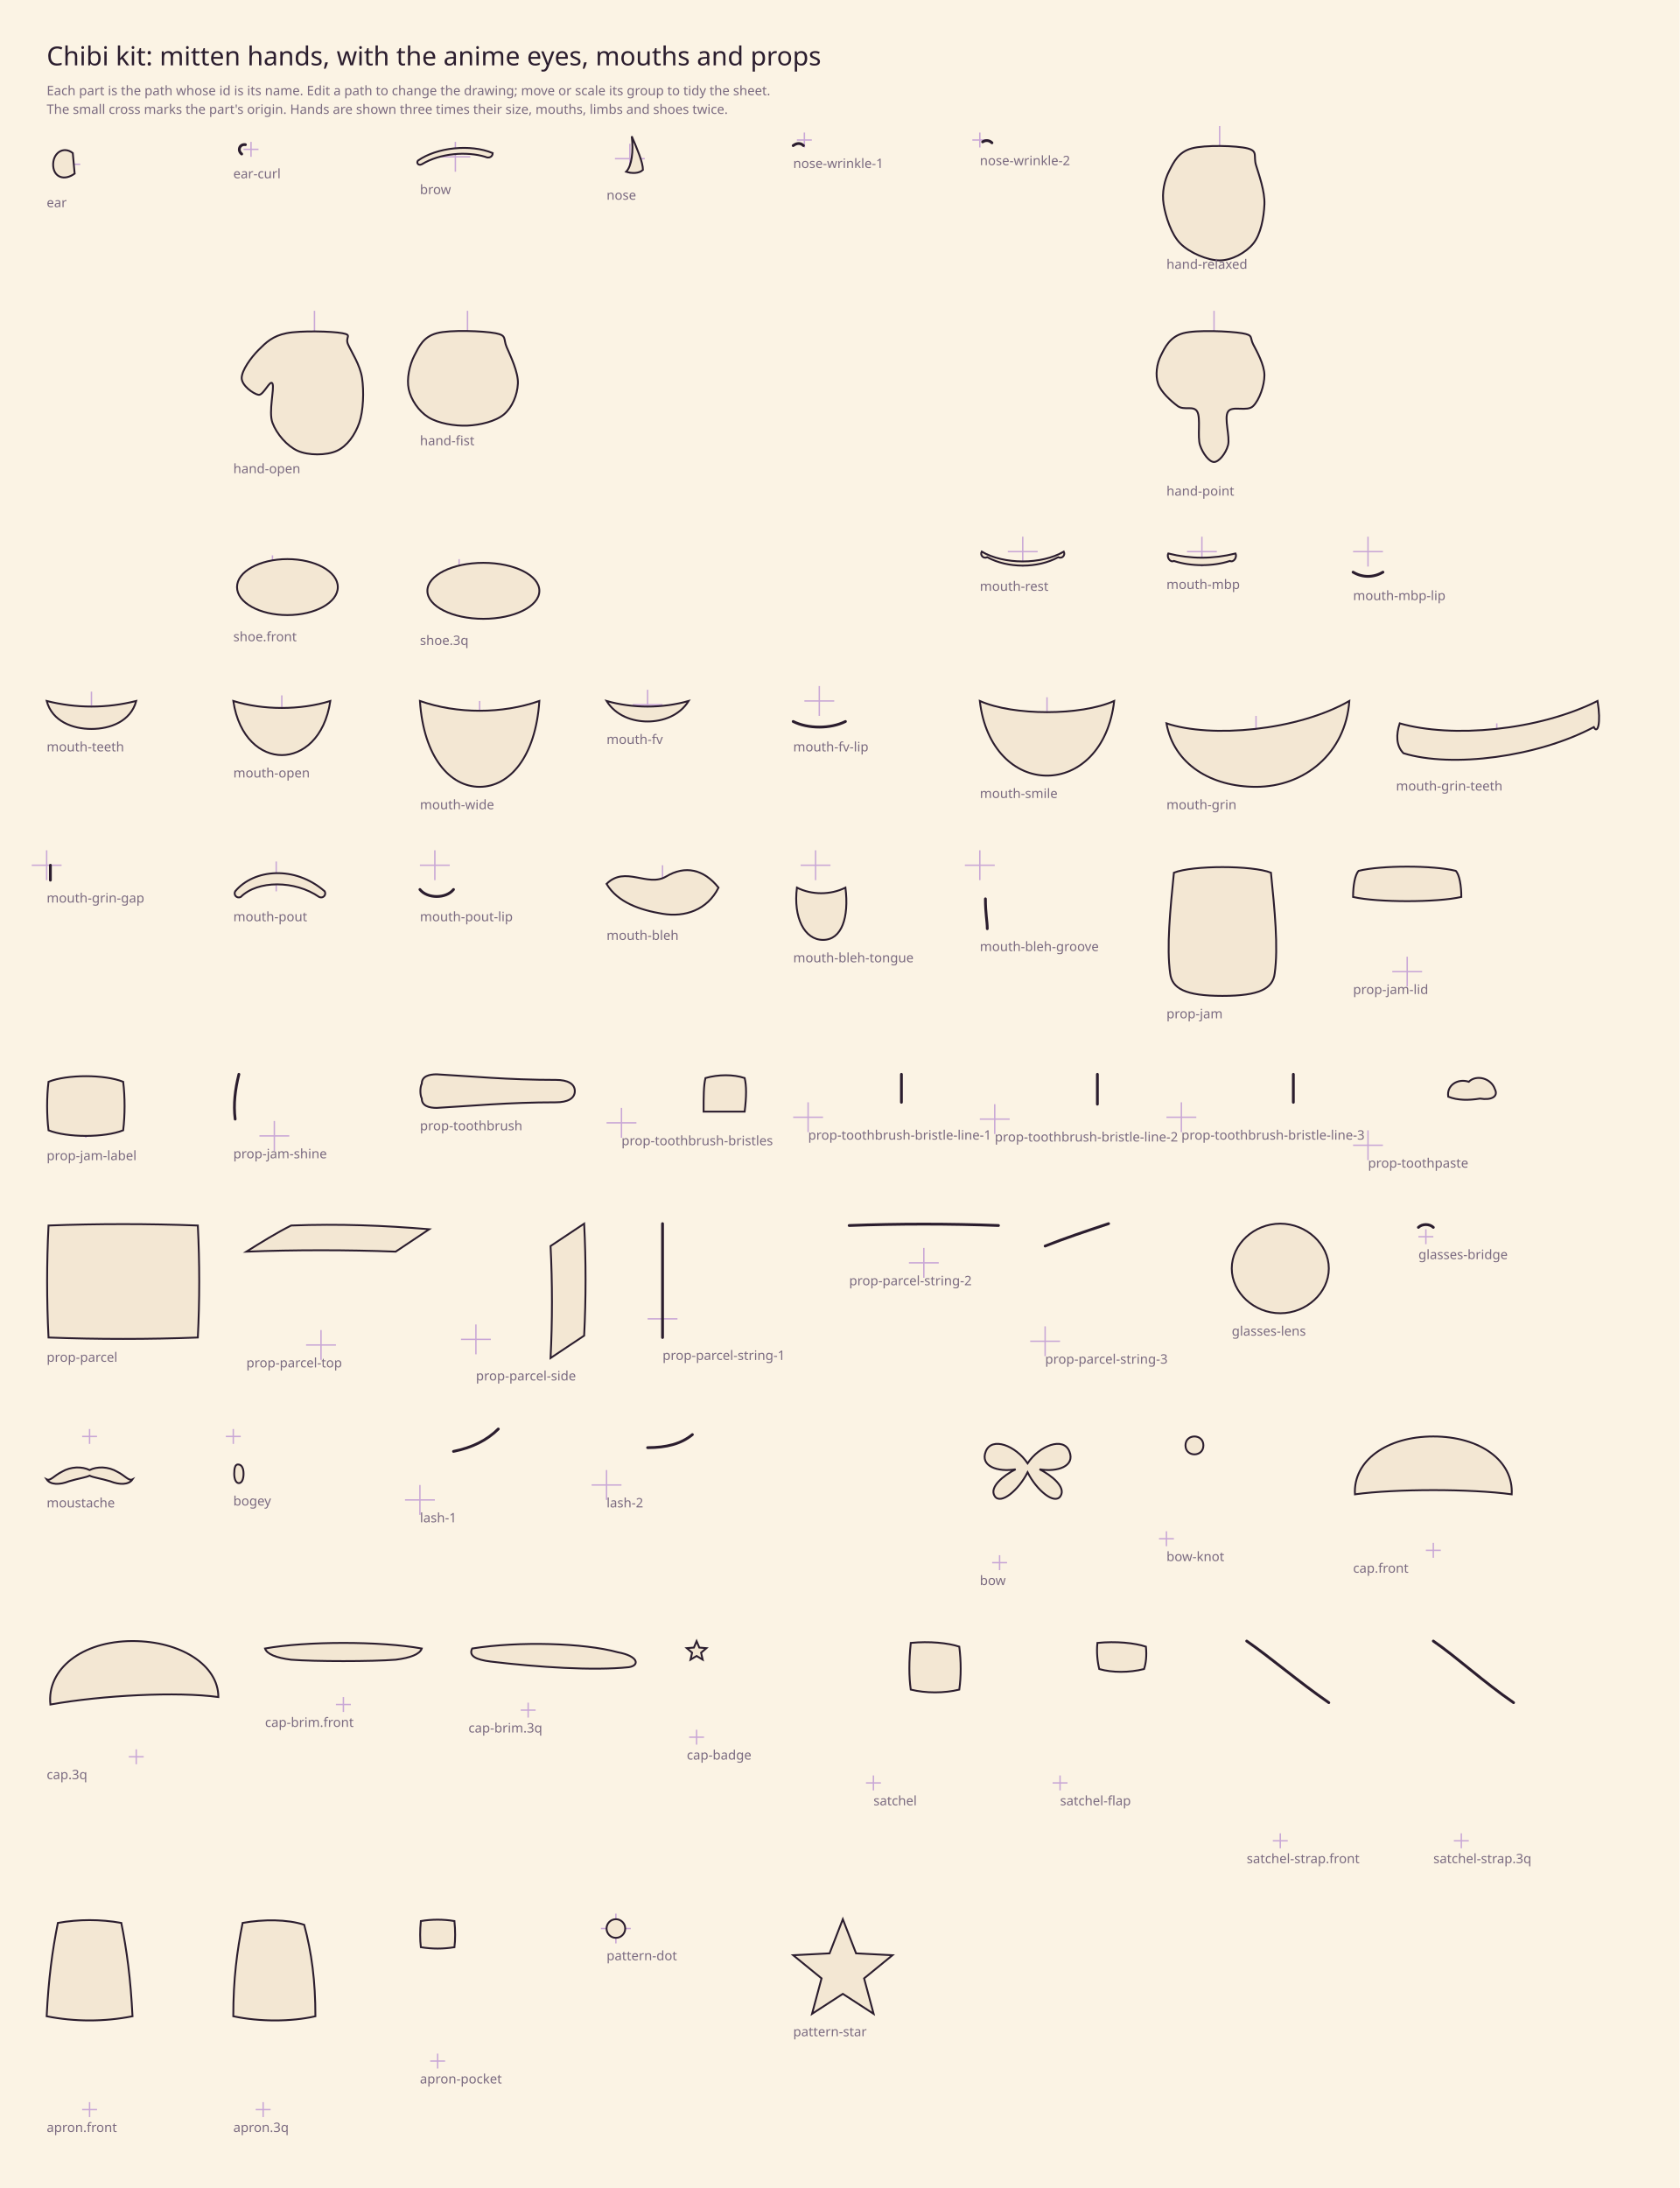
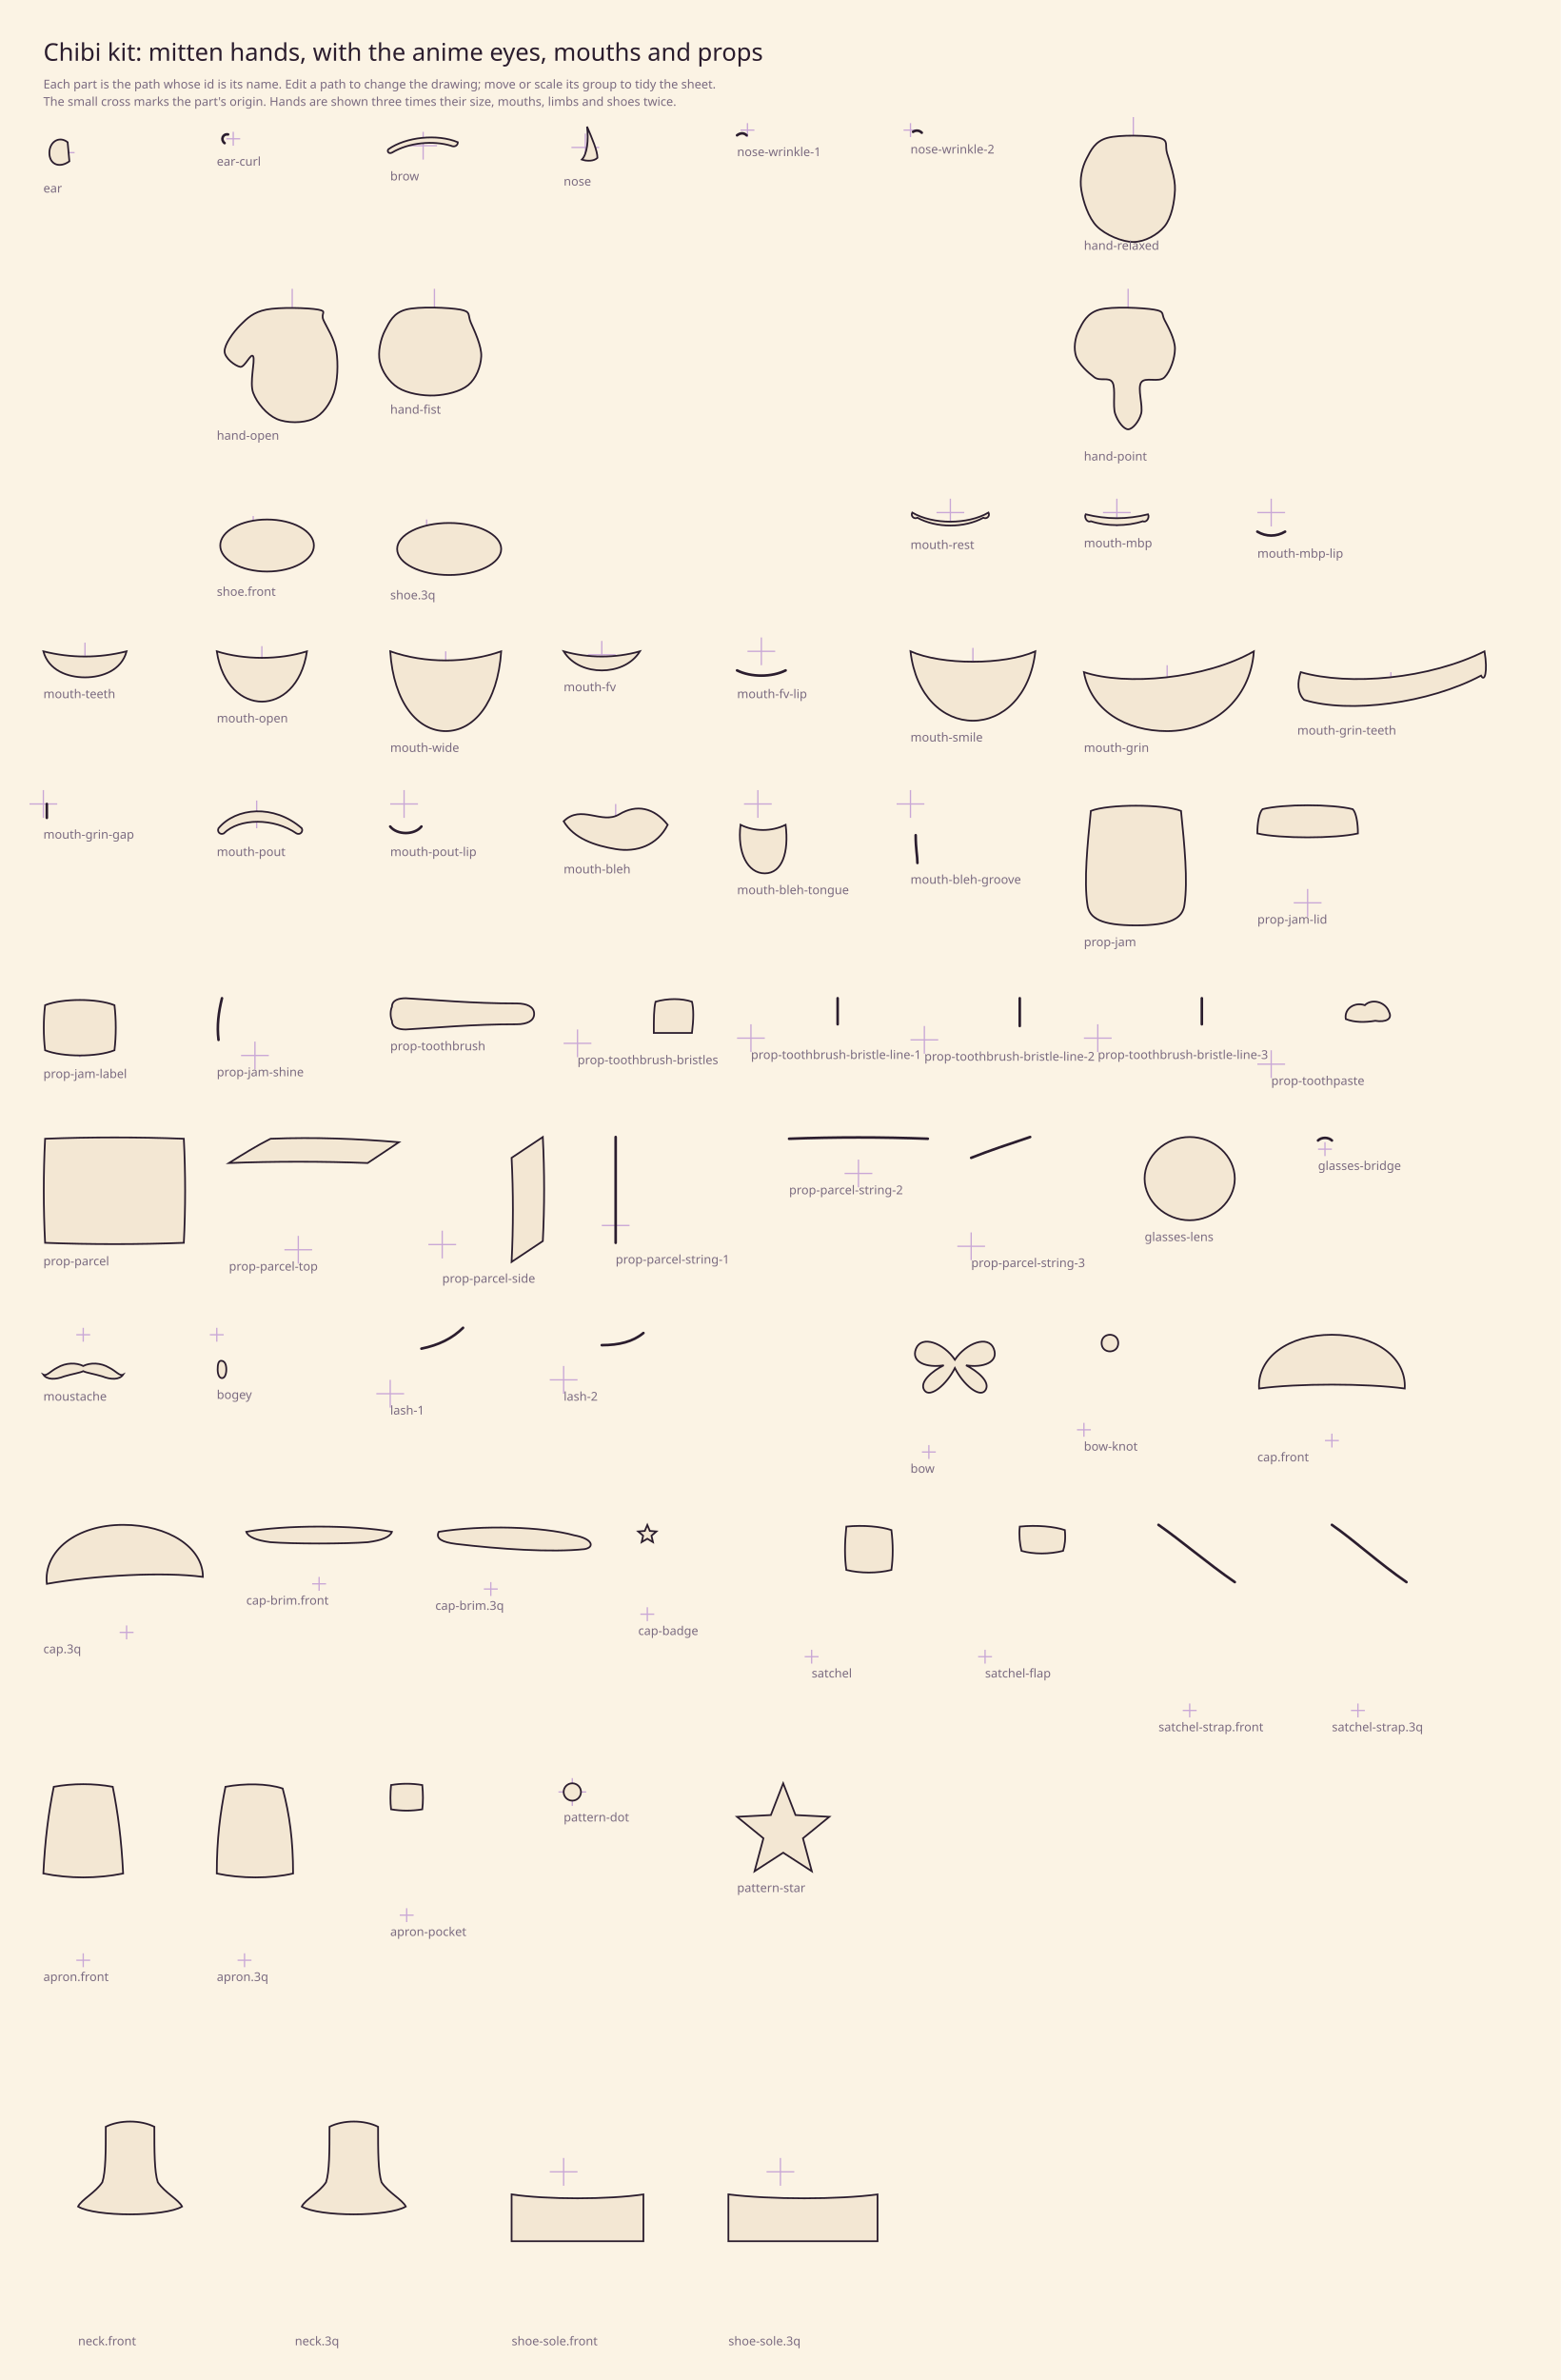
- <svg xmlns="http://www.w3.org/2000/svg" width="1800" height="2344.2" viewBox="0 0 1800 2344.2">
+ <svg xmlns="http://www.w3.org/2000/svg" width="1800" height="2744.2" viewBox="0 0 1800 2744.2">
  <rect width="100%" height="100%" fill="#fbf3e4" />
  <text x="50" y="70" font-family="sans-serif" font-size="28" fill="#2b1d2e">Chibi kit: mitten hands, with the anime eyes, mouths and props</text>
  <text x="50" y="102" font-family="sans-serif" font-size="14" fill="#7a6a80">Each part is the path whose id is its name. Edit a path to change the drawing; move or scale its group to tidy the sheet.</text>
  <text x="50" y="122" font-family="sans-serif" font-size="14" fill="#7a6a80">The small cross marks the part's origin. Hands are shown three times their size, mouths, limbs and shoes twice.</text>
  <g transform="translate(78 176) scale(1)">
    <path d="M-8 0 H8 M0 -8 V8" stroke="#c9a7d6" stroke-width="1.5" vector-effect="non-scaling-stroke" />
    <path id="ear" d="M0 -12 C-10 -20 -22 -12 -21 2 C-20 14 -9 18 2 10 Z" fill="#f3e7d3" stroke="#2b1d2e" stroke-width="2" vector-effect="non-scaling-stroke" />
  </g>
  <text x="50" y="222" font-family="sans-serif" font-size="14" fill="#7a6a80">ear</text>
  <g transform="translate(269 160) scale(1)">
    <path d="M-8 0 H8 M0 -8 V8" stroke="#c9a7d6" stroke-width="1.5" vector-effect="non-scaling-stroke" />
    <path id="ear-curl" d="M-6 -5 C-12 -6 -15 1 -10 5" fill="none" stroke="#2b1d2e" stroke-width="3" stroke-linecap="round" vector-effect="non-scaling-stroke" />
  </g>
  <text x="250" y="191" font-family="sans-serif" font-size="14" fill="#7a6a80">ear-curl</text>
  <g transform="translate(488 168) scale(2)">
    <path d="M-8 0 H8 M0 -8 V8" stroke="#c9a7d6" stroke-width="1.5" vector-effect="non-scaling-stroke" />
    <path id="brow" d="M-20 2 C-10 -5 8 -7 20 -2 C20 0 18 1 16 0 C6 -3 -8 -2 -18 4 C-20 5 -21 3 -20 2 Z" fill="#f3e7d3" stroke="#2b1d2e" stroke-width="2" vector-effect="non-scaling-stroke" />
  </g>
  <text x="450" y="208" font-family="sans-serif" font-size="14" fill="#7a6a80">brow</text>
  <g transform="translate(675 170) scale(2)">
    <path d="M-8 0 H8 M0 -8 V8" stroke="#c9a7d6" stroke-width="1.5" vector-effect="non-scaling-stroke" />
    <path id="nose" d="M1 -12 C4 -5 7 2 7 6 C5 8 1 8 -2 7 C1 4 2 -4 1 -12 Z" fill="#f3e7d3" stroke="#2b1d2e" stroke-width="2" vector-effect="non-scaling-stroke" />
  </g>
  <text x="650" y="214" font-family="sans-serif" font-size="14" fill="#7a6a80">nose</text>
  <g transform="translate(862 150) scale(1)">
    <path d="M-8 0 H8 M0 -8 V8" stroke="#c9a7d6" stroke-width="1.5" vector-effect="non-scaling-stroke" />
    <path id="nose-wrinkle-1" d="M-12 6 C-8 3 -4 3 -1 6" fill="none" stroke="#2b1d2e" stroke-width="3" stroke-linecap="round" vector-effect="non-scaling-stroke" />
  </g>
  <text x="850" y="180" font-family="sans-serif" font-size="14" fill="#7a6a80">nose-wrinkle-1</text>
  <g transform="translate(1050 150) scale(1)">
    <path d="M-8 0 H8 M0 -8 V8" stroke="#c9a7d6" stroke-width="1.5" vector-effect="non-scaling-stroke" />
    <path id="nose-wrinkle-2" d="M3 2 C6 0 10 0 13 3" fill="none" stroke="#2b1d2e" stroke-width="3" stroke-linecap="round" vector-effect="non-scaling-stroke" />
  </g>
  <text x="1050" y="177" font-family="sans-serif" font-size="14" fill="#7a6a80">nose-wrinkle-2</text>
  <g transform="translate(1307 159) scale(3)">
    <path d="M-8 0 H8 M0 -8 V8" stroke="#c9a7d6" stroke-width="1.5" vector-effect="non-scaling-stroke" />
    <path id="hand-relaxed" d="M-10 0 C-14.7 1.3 -16.3 4.7 -18 8 C-19.7 11.3 -20.7 15.7 -20 20 C-19.3 24.3 -17.3 30.7 -14 34 C-10.7 37.3 -4.3 40 0 40 C4.3 40 9.3 37.3 12 34 C14.7 30.7 15.8 24.7 16 20 C16.2 15.3 14 9.3 13 6 C12 2.7 13.8 1 10 0 C6.2 -1 -5.3 -1.3 -10 0 Z" fill="#f3e7d3" stroke="#2b1d2e" stroke-width="2" vector-effect="non-scaling-stroke" />
  </g>
  <text x="1250" y="288" font-family="sans-serif" font-size="14" fill="#7a6a80">hand-relaxed</text>
  <g transform="translate(337 357) scale(3)">
    <path d="M-8 0 H8 M0 -8 V8" stroke="#c9a7d6" stroke-width="1.5" vector-effect="non-scaling-stroke" />
    <path id="hand-open" d="M-10 0 C-15 1 -17.3 3.3 -20 6 C-22.7 8.7 -26 13.3 -26 16 C-26 18.7 -21.8 21.7 -20 22 C-18.2 22.3 -15.8 16.3 -15 18 C-14.2 19.7 -16.5 28 -15 32 C-13.5 36 -9.8 40.3 -6 42 C-2.2 43.7 4.3 43.7 8 42 C11.7 40.3 14.5 36.3 16 32 C17.5 27.7 17.7 20.7 17 16 C16.3 11.3 13.2 6.7 12 4 C10.8 1.3 13.7 0.7 10 0 C6.3 -0.7 -5 -1 -10 0 Z" fill="#f3e7d3" stroke="#2b1d2e" stroke-width="2" vector-effect="non-scaling-stroke" />
  </g>
  <text x="250" y="507" font-family="sans-serif" font-size="14" fill="#7a6a80">hand-open</text>
  <g transform="translate(501 357) scale(3)">
    <path d="M-8 0 H8 M0 -8 V8" stroke="#c9a7d6" stroke-width="1.5" vector-effect="non-scaling-stroke" />
    <path id="hand-fist" d="M-11 0 C-15.8 1.3 -17.3 4.7 -19 8 C-20.7 11.3 -21.8 16.3 -21 20 C-20.2 23.7 -17.5 27.8 -14 30 C-10.5 32.2 -4.5 33.2 0 33 C4.5 32.8 10 31.5 13 29 C16 26.5 17.8 22 18 18 C18.2 14 15.3 8 14 5 C12.7 2 14.2 0.8 10 0 C5.8 -0.8 -6.2 -1.3 -11 0 Z" fill="#f3e7d3" stroke="#2b1d2e" stroke-width="2" vector-effect="non-scaling-stroke" />
  </g>
  <text x="450" y="477" font-family="sans-serif" font-size="14" fill="#7a6a80">hand-fist</text>
  <g transform="translate(1301 357) scale(3)">
    <path d="M-8 0 H8 M0 -8 V8" stroke="#c9a7d6" stroke-width="1.5" vector-effect="non-scaling-stroke" />
    <path id="hand-point" d="M-11 0 C-15.8 1.3 -17.5 5 -19 8 C-20.5 11 -21 15 -20 18 C-19 21 -15.3 24.3 -13 26 C-10.7 27.7 -7.3 25.7 -6 28 C-4.7 30.3 -6 37 -5 40 C-4 43 -1.7 46 0 46 C1.7 46 4.2 43 5 40 C5.8 37 3.5 30.3 5 28 C6.5 25.7 11.8 28.2 14 26 C16.2 23.8 18 18.7 18 15 C18 11.3 15.3 6.5 14 4 C12.7 1.5 14.2 0.7 10 0 C5.8 -0.7 -6.2 -1.3 -11 0 Z" fill="#f3e7d3" stroke="#2b1d2e" stroke-width="2" vector-effect="non-scaling-stroke" />
  </g>
  <text x="1250" y="531" font-family="sans-serif" font-size="14" fill="#7a6a80">hand-point</text>
  <g transform="translate(292 611) scale(2)">
    <path d="M-8 0 H8 M0 -8 V8" stroke="#c9a7d6" stroke-width="1.5" vector-effect="non-scaling-stroke" />
    <path id="shoe.front" d="M35 9 C35 17.3 22.9 24 8 24 C-6.9 24 -19 17.3 -19 9 C-19 0.7 -6.9 -6 8 -6 C22.9 -6 35 0.7 35 9 Z" fill="#f3e7d3" stroke="#2b1d2e" stroke-width="2" vector-effect="non-scaling-stroke" />
  </g>
  <text x="250" y="687" font-family="sans-serif" font-size="14" fill="#7a6a80">shoe.front</text>
  <g transform="translate(492 615) scale(2)">
    <path d="M-8 0 H8 M0 -8 V8" stroke="#c9a7d6" stroke-width="1.5" vector-effect="non-scaling-stroke" />
    <path id="shoe.3q" d="M43 9 C43 17.3 29.6 24 13 24 C-3.6 24 -17 17.3 -17 9 C-17 0.7 -3.6 -6 13 -6 C29.6 -6 43 0.7 43 9 Z" fill="#f3e7d3" stroke="#2b1d2e" stroke-width="2" vector-effect="non-scaling-stroke" />
  </g>
  <text x="450" y="691" font-family="sans-serif" font-size="14" fill="#7a6a80">shoe.3q</text>
  <g transform="translate(1096 591) scale(2)">
    <path d="M-8 0 H8 M0 -8 V8" stroke="#c9a7d6" stroke-width="1.5" vector-effect="non-scaling-stroke" />
    <path id="mouth-rest" d="M-22 0 C-10 7 10 7 22 0 C23 2 21 4 19 3 C8 9 -8 9 -19 3 C-21 4 -23 2 -22 0 Z" fill="#f3e7d3" stroke="#2b1d2e" stroke-width="2" vector-effect="non-scaling-stroke" />
  </g>
  <text x="1050" y="633" font-family="sans-serif" font-size="14" fill="#7a6a80">mouth-rest</text>
  <g transform="translate(1288 591) scale(2)">
    <path d="M-8 0 H8 M0 -8 V8" stroke="#c9a7d6" stroke-width="1.5" vector-effect="non-scaling-stroke" />
    <path id="mouth-mbp" d="M-18 1 C-6 4 6 4 18 1 C19 3 17 6 15 5 C6 8 -6 8 -15 5 C-17 6 -19 3 -18 1 Z" fill="#f3e7d3" stroke="#2b1d2e" stroke-width="2" vector-effect="non-scaling-stroke" />
  </g>
  <text x="1250" y="631" font-family="sans-serif" font-size="14" fill="#7a6a80">mouth-mbp</text>
  <g transform="translate(1466 591) scale(2)">
    <path d="M-8 0 H8 M0 -8 V8" stroke="#c9a7d6" stroke-width="1.5" vector-effect="non-scaling-stroke" />
    <path id="mouth-mbp-lip" d="M-8 11 C-3 14 3 14 8 11" fill="none" stroke="#2b1d2e" stroke-width="3" stroke-linecap="round" vector-effect="non-scaling-stroke" />
  </g>
  <text x="1450" y="643" font-family="sans-serif" font-size="14" fill="#7a6a80">mouth-mbp-lip</text>
  <g transform="translate(98 757) scale(2)">
    <path d="M-8 0 H8 M0 -8 V8" stroke="#c9a7d6" stroke-width="1.5" vector-effect="non-scaling-stroke" />
    <path id="mouth-teeth" d="M-24 -3 C-8 1 8 1 24 -3 C21 8 10 12 0 12 C-10 12 -21 8 -24 -3 Z" fill="#f3e7d3" stroke="#2b1d2e" stroke-width="2" vector-effect="non-scaling-stroke" />
  </g>
  <text x="50" y="805" font-family="sans-serif" font-size="14" fill="#7a6a80">mouth-teeth</text>
  <g transform="translate(302 761) scale(2)">
    <path d="M-8 0 H8 M0 -8 V8" stroke="#c9a7d6" stroke-width="1.5" vector-effect="non-scaling-stroke" />
    <path id="mouth-open" d="M-26 -5 C-10 0 10 0 26 -5 C23 15 11 24 0 24 C-11 24 -23 15 -26 -5 Z" fill="#f3e7d3" stroke="#2b1d2e" stroke-width="2" vector-effect="non-scaling-stroke" />
  </g>
  <text x="250" y="833" font-family="sans-serif" font-size="14" fill="#7a6a80">mouth-open</text>
  <g transform="translate(514 767) scale(2)">
    <path d="M-8 0 H8 M0 -8 V8" stroke="#c9a7d6" stroke-width="1.5" vector-effect="non-scaling-stroke" />
    <path id="mouth-wide" d="M-32 -8 C-12 -1 12 -1 32 -8 C30 22 16 38 0 38 C-16 38 -30 22 -32 -8 Z" fill="#f3e7d3" stroke="#2b1d2e" stroke-width="2" vector-effect="non-scaling-stroke" />
  </g>
  <text x="450" y="867" font-family="sans-serif" font-size="14" fill="#7a6a80">mouth-wide</text>
  <g transform="translate(694 755) scale(2)">
    <path d="M-8 0 H8 M0 -8 V8" stroke="#c9a7d6" stroke-width="1.5" vector-effect="non-scaling-stroke" />
    <path id="mouth-fv" d="M-22 -2 C-8 2 8 2 22 -2 C17 6 8 9 0 9 C-8 9 -17 6 -22 -2 Z" fill="#f3e7d3" stroke="#2b1d2e" stroke-width="2" vector-effect="non-scaling-stroke" />
  </g>
  <text x="650" y="797" font-family="sans-serif" font-size="14" fill="#7a6a80">mouth-fv</text>
  <g transform="translate(878 751) scale(2)">
    <path d="M-8 0 H8 M0 -8 V8" stroke="#c9a7d6" stroke-width="1.5" vector-effect="non-scaling-stroke" />
    <path id="mouth-fv-lip" d="M-14 11 C-6 15 6 15 14 11" fill="none" stroke="#2b1d2e" stroke-width="3" stroke-linecap="round" vector-effect="non-scaling-stroke" />
  </g>
  <text x="850" y="805" font-family="sans-serif" font-size="14" fill="#7a6a80">mouth-fv-lip</text>
  <g transform="translate(1122 763) scale(2)">
    <path d="M-8 0 H8 M0 -8 V8" stroke="#c9a7d6" stroke-width="1.5" vector-effect="non-scaling-stroke" />
    <path id="mouth-smile" d="M-36 -6 C-18 2 18 2 36 -6 C33 20 17 34 0 34 C-17 34 -33 20 -36 -6 Z" fill="#f3e7d3" stroke="#2b1d2e" stroke-width="2" vector-effect="non-scaling-stroke" />
  </g>
  <text x="1050" y="855" font-family="sans-serif" font-size="14" fill="#7a6a80">mouth-smile</text>
  <g transform="translate(1346 783) scale(2)">
    <path d="M-8 0 H8 M0 -8 V8" stroke="#c9a7d6" stroke-width="1.5" vector-effect="non-scaling-stroke" />
    <path id="mouth-grin" d="M-48 -4 C-24 4 22 0 50 -16 C48 12 26 30 0 30 C-24 30 -44 18 -48 -4 Z" fill="#f3e7d3" stroke="#2b1d2e" stroke-width="2" vector-effect="non-scaling-stroke" />
  </g>
  <text x="1250" y="867" font-family="sans-serif" font-size="14" fill="#7a6a80">mouth-grin</text>
  <g transform="translate(1604 791) scale(2)">
    <path d="M-8 0 H8 M0 -8 V8" stroke="#c9a7d6" stroke-width="1.5" vector-effect="non-scaling-stroke" />
    <path id="mouth-grin-teeth" d="M-52 -8 C-24 0 22 -4 54 -20 C56 -8 54 -2 52 -6 C22 10 -24 16 -50 8 C-54 4 -54 -2 -52 -8 Z" fill="#f3e7d3" stroke="#2b1d2e" stroke-width="2" vector-effect="non-scaling-stroke" />
  </g>
  <text x="1496" y="847" font-family="sans-serif" font-size="14" fill="#7a6a80">mouth-grin-teeth</text>
  <g transform="translate(50 927) scale(2)">
    <path d="M-8 0 H8 M0 -8 V8" stroke="#c9a7d6" stroke-width="1.5" vector-effect="non-scaling-stroke" />
    <path id="mouth-grin-gap" d="M2 0 C2 3 2 6 2 8" fill="none" stroke="#2b1d2e" stroke-width="3" stroke-linecap="round" vector-effect="non-scaling-stroke" />
  </g>
  <text x="50" y="967" font-family="sans-serif" font-size="14" fill="#7a6a80">mouth-grin-gap</text>
  <g transform="translate(296 939) scale(2)">
    <path d="M-8 0 H8 M0 -8 V8" stroke="#c9a7d6" stroke-width="1.5" vector-effect="non-scaling-stroke" />
    <path id="mouth-pout" d="M-22 8 C-12 -4 10 -6 26 8 C27 10 25 12 23 11 C10 2 -10 2 -19 11 C-21 12 -23 10 -22 8 Z" fill="#f3e7d3" stroke="#2b1d2e" stroke-width="2" vector-effect="non-scaling-stroke" />
  </g>
  <text x="250" y="987" font-family="sans-serif" font-size="14" fill="#7a6a80">mouth-pout</text>
  <g transform="translate(466 927) scale(2)">
    <path d="M-8 0 H8 M0 -8 V8" stroke="#c9a7d6" stroke-width="1.5" vector-effect="non-scaling-stroke" />
    <path id="mouth-pout-lip" d="M-8 13 C-4 18 6 18 10 13" fill="none" stroke="#2b1d2e" stroke-width="3" stroke-linecap="round" vector-effect="non-scaling-stroke" />
  </g>
  <text x="450" y="987" font-family="sans-serif" font-size="14" fill="#7a6a80">mouth-pout-lip</text>
  <g transform="translate(710 943) scale(2)">
    <path d="M-8 0 H8 M0 -8 V8" stroke="#c9a7d6" stroke-width="1.5" vector-effect="non-scaling-stroke" />
    <path id="mouth-bleh" d="M-30 2 C-20 -8 -8 4 2 -2 C12 -8 22 -6 30 4 C24 16 12 20 0 18 C-12 16 -24 12 -30 2 Z" fill="#f3e7d3" stroke="#2b1d2e" stroke-width="2" vector-effect="non-scaling-stroke" />
  </g>
  <text x="650" y="1007" font-family="sans-serif" font-size="14" fill="#7a6a80">mouth-bleh</text>
  <g transform="translate(874 927) scale(2)">
    <path d="M-8 0 H8 M0 -8 V8" stroke="#c9a7d6" stroke-width="1.5" vector-effect="non-scaling-stroke" />
    <path id="mouth-bleh-tongue" d="M-10 12 C-12 28 -6 40 4 40 C14 40 18 28 16 12 C8 16 -2 16 -10 12 Z" fill="#f3e7d3" stroke="#2b1d2e" stroke-width="2" vector-effect="non-scaling-stroke" />
  </g>
  <text x="850" y="1031" font-family="sans-serif" font-size="14" fill="#7a6a80">mouth-bleh-tongue</text>
  <g transform="translate(1050 927) scale(2)">
    <path d="M-8 0 H8 M0 -8 V8" stroke="#c9a7d6" stroke-width="1.5" vector-effect="non-scaling-stroke" />
    <path id="mouth-bleh-groove" d="M3 18 C3 26 4 30 4 34" fill="none" stroke="#2b1d2e" stroke-width="3" stroke-linecap="round" vector-effect="non-scaling-stroke" />
  </g>
  <text x="1050" y="1019" font-family="sans-serif" font-size="14" fill="#7a6a80">mouth-bleh-groove</text>
  <g transform="translate(1310 1015) scale(2)">
    <path d="M-8 0 H8 M0 -8 V8" stroke="#c9a7d6" stroke-width="1.5" vector-effect="non-scaling-stroke" />
    <path id="prop-jam" d="M-26 -40 C-28 -20 -30 0 -28 14 C-27 22 -20 26 0 26 C20 26 27 22 28 14 C30 0 28 -20 26 -40 C16 -44 -16 -44 -26 -40 Z" fill="#f3e7d3" stroke="#2b1d2e" stroke-width="2" vector-effect="non-scaling-stroke" />
  </g>
  <text x="1250" y="1091" font-family="sans-serif" font-size="14" fill="#7a6a80">prop-jam</text>
  <g transform="translate(1508 1041) scale(2)">
    <path d="M-8 0 H8 M0 -8 V8" stroke="#c9a7d6" stroke-width="1.5" vector-effect="non-scaling-stroke" />
    <path id="prop-jam-lid" d="M-29 -40 C-29 -46 -28 -52 -26 -54 C-14 -57 14 -57 26 -54 C28 -52 29 -46 29 -40 C16 -37 -16 -37 -29 -40 Z" fill="#f3e7d3" stroke="#2b1d2e" stroke-width="2" vector-effect="non-scaling-stroke" />
  </g>
  <text x="1450" y="1065" font-family="sans-serif" font-size="14" fill="#7a6a80">prop-jam-lid</text>
  <g transform="translate(92 1203) scale(2)">
    <path d="M-8 0 H8 M0 -8 V8" stroke="#c9a7d6" stroke-width="1.5" vector-effect="non-scaling-stroke" />
    <path id="prop-jam-label" d="M-20 -22 C-10 -26 10 -26 20 -22 C21 -14 21 -4 20 4 C10 8 -10 8 -20 4 C-21 -4 -21 -14 -20 -22 Z" fill="#f3e7d3" stroke="#2b1d2e" stroke-width="2" vector-effect="non-scaling-stroke" />
  </g>
  <text x="50" y="1243" font-family="sans-serif" font-size="14" fill="#7a6a80">prop-jam-label</text>
  <g transform="translate(294 1217) scale(2)">
    <path d="M-8 0 H8 M0 -8 V8" stroke="#c9a7d6" stroke-width="1.5" vector-effect="non-scaling-stroke" />
    <path id="prop-jam-shine" d="M-19 -33 C-21 -25 -22 -17 -21 -9" fill="none" stroke="#2b1d2e" stroke-width="3" stroke-linecap="round" vector-effect="non-scaling-stroke" />
  </g>
  <text x="250" y="1241" font-family="sans-serif" font-size="14" fill="#7a6a80">prop-jam-shine</text>
  <g transform="translate(484 1169) scale(2)">
    <path d="M-8 0 H8 M0 -8 V8" stroke="#c9a7d6" stroke-width="1.5" vector-effect="non-scaling-stroke" />
    <path id="prop-toothbrush" d="M-16 -4 C-16 -8 -12 -9 -8 -9 C10 -8 30 -6 56 -6 C62 -6 66 -4 66 0 C66 4 62 6 56 6 C30 6 10 8 -8 9 C-12 9 -16 8 -16 4 C-17 2 -17 -2 -16 -4 Z" fill="#f3e7d3" stroke="#2b1d2e" stroke-width="2" vector-effect="non-scaling-stroke" />
  </g>
  <text x="450" y="1211" font-family="sans-serif" font-size="14" fill="#7a6a80">prop-toothbrush</text>
  <g transform="translate(666 1203) scale(2)">
    <path d="M-8 0 H8 M0 -8 V8" stroke="#c9a7d6" stroke-width="1.5" vector-effect="non-scaling-stroke" />
    <path id="prop-toothbrush-bristles" d="M44 -6 C44 -14 44 -20 45 -24 C52 -26 60 -26 66 -24 C67 -20 67 -14 66 -6 C58 -6 52 -6 44 -6 Z" fill="#f3e7d3" stroke="#2b1d2e" stroke-width="2" vector-effect="non-scaling-stroke" />
  </g>
  <text x="666" y="1227" font-family="sans-serif" font-size="14" fill="#7a6a80">prop-toothbrush-bristles</text>
  <g transform="translate(866 1197) scale(2)">
    <path d="M-8 0 H8 M0 -8 V8" stroke="#c9a7d6" stroke-width="1.5" vector-effect="non-scaling-stroke" />
    <path id="prop-toothbrush-bristle-line-1" d="M50 -23 C50 -17 50 -12 50 -8" fill="none" stroke="#2b1d2e" stroke-width="3" stroke-linecap="round" vector-effect="non-scaling-stroke" />
  </g>
  <text x="866" y="1221" font-family="sans-serif" font-size="14" fill="#7a6a80">prop-toothbrush-bristle-line-1</text>
  <g transform="translate(1066 1199) scale(2)">
    <path d="M-8 0 H8 M0 -8 V8" stroke="#c9a7d6" stroke-width="1.5" vector-effect="non-scaling-stroke" />
    <path id="prop-toothbrush-bristle-line-2" d="M55 -24 C55 -18 55 -12 55 -8" fill="none" stroke="#2b1d2e" stroke-width="3" stroke-linecap="round" vector-effect="non-scaling-stroke" />
  </g>
  <text x="1066" y="1223" font-family="sans-serif" font-size="14" fill="#7a6a80">prop-toothbrush-bristle-line-2</text>
  <g transform="translate(1266 1197) scale(2)">
    <path d="M-8 0 H8 M0 -8 V8" stroke="#c9a7d6" stroke-width="1.5" vector-effect="non-scaling-stroke" />
    <path id="prop-toothbrush-bristle-line-3" d="M60 -23 C60 -17 60 -12 60 -8" fill="none" stroke="#2b1d2e" stroke-width="3" stroke-linecap="round" vector-effect="non-scaling-stroke" />
  </g>
  <text x="1266" y="1221" font-family="sans-serif" font-size="14" fill="#7a6a80">prop-toothbrush-bristle-line-3</text>
  <g transform="translate(1466 1227) scale(2)">
    <path d="M-8 0 H8 M0 -8 V8" stroke="#c9a7d6" stroke-width="1.5" vector-effect="non-scaling-stroke" />
    <path id="prop-toothpaste" d="M43 -26 C42 -32 48 -36 54 -34 C58 -38 66 -36 68 -30 C70 -26 66 -24 60 -25 C54 -24 48 -24 43 -26 Z" fill="#f3e7d3" stroke="#2b1d2e" stroke-width="2" vector-effect="non-scaling-stroke" />
  </g>
  <text x="1466" y="1251" font-family="sans-serif" font-size="14" fill="#7a6a80">prop-toothpaste</text>
  <g transform="translate(132 1413) scale(2)">
    <path d="M-8 0 H8 M0 -8 V8" stroke="#c9a7d6" stroke-width="1.5" vector-effect="non-scaling-stroke" />
    <path id="prop-parcel" d="M-40 -50 C-14 -51 14 -51 40 -50 C41 -30 41 -10 40 10 C14 11 -14 11 -40 10 C-41 -10 -41 -30 -40 -50 Z" fill="#f3e7d3" stroke="#2b1d2e" stroke-width="2" vector-effect="non-scaling-stroke" />
  </g>
  <text x="50" y="1459" font-family="sans-serif" font-size="14" fill="#7a6a80">prop-parcel</text>
  <g transform="translate(344 1441) scale(2)">
    <path d="M-8 0 H8 M0 -8 V8" stroke="#c9a7d6" stroke-width="1.5" vector-effect="non-scaling-stroke" />
    <path id="prop-parcel-top" d="M-40 -50 C-32 -55 -24 -60 -16 -64 C10 -65 34 -64 58 -62 C52 -58 46 -54 40 -50 C14 -51 -14 -51 -40 -50 Z" fill="#f3e7d3" stroke="#2b1d2e" stroke-width="2" vector-effect="non-scaling-stroke" />
  </g>
  <text x="264" y="1465" font-family="sans-serif" font-size="14" fill="#7a6a80">prop-parcel-top</text>
  <g transform="translate(510 1435) scale(2)">
    <path d="M-8 0 H8 M0 -8 V8" stroke="#c9a7d6" stroke-width="1.5" vector-effect="non-scaling-stroke" />
    <path id="prop-parcel-side" d="M40 -50 C46 -54 52 -58 58 -62 C59 -42 59 -22 58 -2 C52 2 46 6 40 10 C41 -10 41 -30 40 -50 Z" fill="#f3e7d3" stroke="#2b1d2e" stroke-width="2" vector-effect="non-scaling-stroke" />
  </g>
  <text x="510" y="1479" font-family="sans-serif" font-size="14" fill="#7a6a80">prop-parcel-side</text>
  <g transform="translate(710 1413) scale(2)">
    <path d="M-8 0 H8 M0 -8 V8" stroke="#c9a7d6" stroke-width="1.5" vector-effect="non-scaling-stroke" />
    <path id="prop-parcel-string-1" d="M0 -51 C0 -30 0 -10 0 10" fill="none" stroke="#2b1d2e" stroke-width="3" stroke-linecap="round" vector-effect="non-scaling-stroke" />
  </g>
  <text x="710" y="1457" font-family="sans-serif" font-size="14" fill="#7a6a80">prop-parcel-string-1</text>
  <g transform="translate(990 1353) scale(2)">
    <path d="M-8 0 H8 M0 -8 V8" stroke="#c9a7d6" stroke-width="1.5" vector-effect="non-scaling-stroke" />
    <path id="prop-parcel-string-2" d="M-40 -20 C-14 -21 14 -21 40 -20" fill="none" stroke="#2b1d2e" stroke-width="3" stroke-linecap="round" vector-effect="non-scaling-stroke" />
  </g>
  <text x="910" y="1377" font-family="sans-serif" font-size="14" fill="#7a6a80">prop-parcel-string-2</text>
  <g transform="translate(1120 1437) scale(2)">
    <path d="M-8 0 H8 M0 -8 V8" stroke="#c9a7d6" stroke-width="1.5" vector-effect="non-scaling-stroke" />
    <path id="prop-parcel-string-3" d="M0 -51 C10 -55 22 -59 34 -63" fill="none" stroke="#2b1d2e" stroke-width="3" stroke-linecap="round" vector-effect="non-scaling-stroke" />
  </g>
  <text x="1120" y="1461" font-family="sans-serif" font-size="14" fill="#7a6a80">prop-parcel-string-3</text>
  <g transform="translate(1372 1359) scale(2)">
    <path d="M-8 0 H8 M0 -8 V8" stroke="#c9a7d6" stroke-width="1.5" vector-effect="non-scaling-stroke" />
    <path id="glasses-lens" d="M26 0 C26 13 14 24 0 24 C-14 24 -26 13 -26 0 C-26 -13 -14 -24 0 -24 C14 -24 26 -13 26 0 Z" fill="#f3e7d3" stroke="#2b1d2e" stroke-width="2" vector-effect="non-scaling-stroke" />
  </g>
  <text x="1320" y="1431" font-family="sans-serif" font-size="14" fill="#7a6a80">glasses-lens</text>
  <g transform="translate(1528 1325) scale(1)">
    <path d="M-8 0 H8 M0 -8 V8" stroke="#c9a7d6" stroke-width="1.5" vector-effect="non-scaling-stroke" />
    <path id="glasses-bridge" d="M-8 -10 C-4 -14 4 -14 8 -10" fill="none" stroke="#2b1d2e" stroke-width="3" stroke-linecap="round" vector-effect="non-scaling-stroke" />
  </g>
  <text x="1520" y="1349" font-family="sans-serif" font-size="14" fill="#7a6a80">glasses-bridge</text>
  <g transform="translate(96 1539) scale(1)">
    <path d="M-8 0 H8 M0 -8 V8" stroke="#c9a7d6" stroke-width="1.5" vector-effect="non-scaling-stroke" />
    <path id="moustache" d="M0 36 C-8 32 -20 32 -30 38 C-38 42 -42 48 -46 46 C-42 52 -32 52 -22 48 C-12 45 -4 44 0 42 C4 44 12 45 22 48 C32 52 42 52 46 46 C42 48 38 42 30 38 C20 32 8 32 0 36 Z" fill="#f3e7d3" stroke="#2b1d2e" stroke-width="2" vector-effect="non-scaling-stroke" />
  </g>
  <text x="50" y="1615" font-family="sans-serif" font-size="14" fill="#7a6a80">moustache</text>
  <g transform="translate(250 1539) scale(1)">
    <path d="M-8 0 H8 M0 -8 V8" stroke="#c9a7d6" stroke-width="1.5" vector-effect="non-scaling-stroke" />
    <path id="bogey" d="M5 30 C9 30 11 34 11 40 C11 46 9 50 6 50 C3 50 1 46 1 40 C1 34 2 30 5 30 Z" fill="#f3e7d3" stroke="#2b1d2e" stroke-width="2" vector-effect="non-scaling-stroke" />
  </g>
  <text x="250" y="1613" font-family="sans-serif" font-size="14" fill="#7a6a80">bogey</text>
  <g transform="translate(450 1607) scale(2)">
    <path d="M-8 0 H8 M0 -8 V8" stroke="#c9a7d6" stroke-width="1.5" vector-effect="non-scaling-stroke" />
    <path id="lash-1" d="M18 -26 C28 -28 36 -32 42 -38" fill="none" stroke="#2b1d2e" stroke-width="3" stroke-linecap="round" vector-effect="non-scaling-stroke" />
  </g>
  <text x="450" y="1631" font-family="sans-serif" font-size="14" fill="#7a6a80">lash-1</text>
  <g transform="translate(650 1591) scale(2)">
    <path d="M-8 0 H8 M0 -8 V8" stroke="#c9a7d6" stroke-width="1.5" vector-effect="non-scaling-stroke" />
    <path id="lash-2" d="M22 -20 C32 -20 40 -22 46 -27" fill="none" stroke="#2b1d2e" stroke-width="3" stroke-linecap="round" vector-effect="non-scaling-stroke" />
  </g>
  <text x="650" y="1615" font-family="sans-serif" font-size="14" fill="#7a6a80">lash-2</text>
  <g transform="translate(1071.2 1674.2) scale(1)">
    <path d="M-8 0 H8 M0 -8 V8" stroke="#c9a7d6" stroke-width="1.5" vector-effect="non-scaling-stroke" />
    <path id="bow" d="M30 -106.4 C17.2 -125.6 -8.4 -135.2 -14.8 -119.2 C-21.2 -103.2 -2 -96.8 17.2 -100 C4.4 -93.6 -11.6 -80.8 -5.2 -71.2 C1.2 -61.6 20.4 -77.6 30 -96.8 C39.6 -77.6 58.8 -61.6 65.2 -71.2 C71.6 -80.8 55.6 -93.6 42.8 -100 C62 -96.8 81.2 -103.2 74.8 -119.2 C68.4 -135.2 42.8 -125.6 30 -106.4 Z" fill="#f3e7d3" stroke="#2b1d2e" stroke-width="2" vector-effect="non-scaling-stroke" />
  </g>
  <text x="1050" y="1698.2" font-family="sans-serif" font-size="14" fill="#7a6a80">bow</text>
  <g transform="translate(1250 1648.6) scale(1)">
    <path d="M-8 0 H8 M0 -8 V8" stroke="#c9a7d6" stroke-width="1.5" vector-effect="non-scaling-stroke" />
    <path id="bow-knot" d="M39.6 -100 C39.6 -93.6 34.8 -90.4 30 -90.4 C25.2 -90.4 20.4 -93.6 20.4 -100 C20.4 -106.4 25.2 -109.6 30 -109.6 C34.8 -109.6 39.6 -106.4 39.6 -100 Z" fill="#f3e7d3" stroke="#2b1d2e" stroke-width="2" vector-effect="non-scaling-stroke" />
  </g>
  <text x="1250" y="1672.6" font-family="sans-serif" font-size="14" fill="#7a6a80">bow-knot</text>
  <g transform="translate(1536 1661) scale(1)">
    <path d="M-8 0 H8 M0 -8 V8" stroke="#c9a7d6" stroke-width="1.5" vector-effect="non-scaling-stroke" />
    <path id="cap.front" d="M-84 -60 C-86 -96 -50 -122 0 -122 C50 -122 86 -96 84 -60 C40 -66 -40 -66 -84 -60 Z" fill="#f3e7d3" stroke="#2b1d2e" stroke-width="2" vector-effect="non-scaling-stroke" />
  </g>
  <text x="1450" y="1685" font-family="sans-serif" font-size="14" fill="#7a6a80">cap.front</text>
  <g transform="translate(146 1882.2) scale(1)">
    <path d="M-8 0 H8 M0 -8 V8" stroke="#c9a7d6" stroke-width="1.5" vector-effect="non-scaling-stroke" />
    <path id="cap.3q" d="M-92 -56 C-96 -94 -58 -124 -4 -124 C48 -124 88 -98 88 -64 C44 -70 -36 -66 -92 -56 Z" fill="#f3e7d3" stroke="#2b1d2e" stroke-width="2" vector-effect="non-scaling-stroke" />
  </g>
  <text x="50" y="1906.2" font-family="sans-serif" font-size="14" fill="#7a6a80">cap.3q</text>
  <g transform="translate(368 1826.2) scale(1)">
    <path d="M-8 0 H8 M0 -8 V8" stroke="#c9a7d6" stroke-width="1.5" vector-effect="non-scaling-stroke" />
    <path id="cap-brim.front" d="M-84 -60 C-40 -68 40 -68 84 -60 C82 -54 72 -50 56 -48 C30 -46 -30 -46 -56 -48 C-72 -50 -82 -54 -84 -60 Z" fill="#f3e7d3" stroke="#2b1d2e" stroke-width="2" vector-effect="non-scaling-stroke" />
  </g>
  <text x="284" y="1850.2" font-family="sans-serif" font-size="14" fill="#7a6a80">cap-brim.front</text>
  <g transform="translate(566 1832.2) scale(1)">
    <path d="M-8 0 H8 M0 -8 V8" stroke="#c9a7d6" stroke-width="1.5" vector-effect="non-scaling-stroke" />
    <path id="cap-brim.3q" d="M-60 -66 C-10 -74 60 -72 96 -62 C118 -58 120 -48 108 -46 C70 -42 10 -46 -40 -52 C-56 -54 -64 -58 -60 -66 Z" fill="#f3e7d3" stroke="#2b1d2e" stroke-width="2" vector-effect="non-scaling-stroke" />
  </g>
  <text x="502" y="1856.2" font-family="sans-serif" font-size="14" fill="#7a6a80">cap-brim.3q</text>
  <g transform="translate(746.5 1861.2) scale(1)">
    <path d="M-8 0 H8 M0 -8 V8" stroke="#c9a7d6" stroke-width="1.5" vector-effect="non-scaling-stroke" />
    <path id="cap-badge" d="M-0 -103 C1 -100.7 2 -98.4 2.9 -96 C5.4 -95.8 8 -95.6 10.5 -95.4 C8.6 -93.8 6.7 -92.1 4.8 -90.5 C5.3 -88 5.9 -85.6 6.5 -83.1 C4.3 -84.4 2.2 -85.7 -0 -87 C-2.2 -85.7 -4.3 -84.4 -6.5 -83.1 C-5.9 -85.6 -5.3 -88 -4.8 -90.5 C-6.7 -92.1 -8.6 -93.8 -10.5 -95.4 C-8 -95.6 -5.4 -95.8 -2.9 -96 C-2 -98.4 -1 -100.7 -0 -103 Z" fill="#f3e7d3" stroke="#2b1d2e" stroke-width="2" vector-effect="non-scaling-stroke" />
  </g>
  <text x="736" y="1885.2" font-family="sans-serif" font-size="14" fill="#7a6a80">cap-badge</text>
  <g transform="translate(936 1910.2) scale(1)">
    <path d="M-8 0 H8 M0 -8 V8" stroke="#c9a7d6" stroke-width="1.5" vector-effect="non-scaling-stroke" />
    <path id="satchel" d="M40 -150 C60 -152 80 -150 92 -146 C94 -130 94 -114 92 -100 C76 -96 56 -96 40 -100 C38 -114 38 -130 40 -150 Z" fill="#f3e7d3" stroke="#2b1d2e" stroke-width="2" vector-effect="non-scaling-stroke" />
  </g>
  <text x="936" y="1934.2" font-family="sans-serif" font-size="14" fill="#7a6a80">satchel</text>
  <g transform="translate(1136 1910.2) scale(1)">
    <path d="M-8 0 H8 M0 -8 V8" stroke="#c9a7d6" stroke-width="1.5" vector-effect="non-scaling-stroke" />
    <path id="satchel-flap" d="M40 -150 C60 -152 80 -150 92 -146 C93 -136 92 -128 90 -122 C74 -118 56 -118 42 -122 C40 -130 39 -140 40 -150 Z" fill="#f3e7d3" stroke="#2b1d2e" stroke-width="2" vector-effect="non-scaling-stroke" />
  </g>
  <text x="1136" y="1934.2" font-family="sans-serif" font-size="14" fill="#7a6a80">satchel-flap</text>
  <g transform="translate(1372 1972.2) scale(1)">
    <path d="M-8 0 H8 M0 -8 V8" stroke="#c9a7d6" stroke-width="1.5" vector-effect="non-scaling-stroke" />
    <path id="satchel-strap.front" d="M-36 -214 C-10 -196 20 -170 52 -148" fill="none" stroke="#2b1d2e" stroke-width="3" stroke-linecap="round" vector-effect="non-scaling-stroke" />
  </g>
  <text x="1336" y="1996.2" font-family="sans-serif" font-size="14" fill="#7a6a80">satchel-strap.front</text>
  <g transform="translate(1566 1972.2) scale(1)">
    <path d="M-8 0 H8 M0 -8 V8" stroke="#c9a7d6" stroke-width="1.5" vector-effect="non-scaling-stroke" />
    <path id="satchel-strap.3q" d="M-30 -214 C-4 -196 24 -170 56 -148" fill="none" stroke="#2b1d2e" stroke-width="3" stroke-linecap="round" vector-effect="non-scaling-stroke" />
  </g>
  <text x="1536" y="1996.2" font-family="sans-serif" font-size="14" fill="#7a6a80">satchel-strap.3q</text>
  <g transform="translate(96 2260.2) scale(1)">
    <path d="M-8 0 H8 M0 -8 V8" stroke="#c9a7d6" stroke-width="1.5" vector-effect="non-scaling-stroke" />
    <path id="apron.front" d="M-34 -200 C-12 -204 12 -204 34 -200 C40 -170 44 -140 46 -100 C16 -94 -16 -94 -46 -100 C-44 -140 -40 -170 -34 -200 Z" fill="#f3e7d3" stroke="#2b1d2e" stroke-width="2" vector-effect="non-scaling-stroke" />
  </g>
  <text x="50" y="2284.2" font-family="sans-serif" font-size="14" fill="#7a6a80">apron.front</text>
  <g transform="translate(282 2260.2) scale(1)">
    <path d="M-8 0 H8 M0 -8 V8" stroke="#c9a7d6" stroke-width="1.5" vector-effect="non-scaling-stroke" />
    <path id="apron.3q" d="M-22 -200 C0 -204 26 -204 44 -198 C52 -168 56 -138 56 -100 C30 -94 -4 -94 -32 -100 C-32 -140 -28 -170 -22 -200 Z" fill="#f3e7d3" stroke="#2b1d2e" stroke-width="2" vector-effect="non-scaling-stroke" />
  </g>
  <text x="250" y="2284.2" font-family="sans-serif" font-size="14" fill="#7a6a80">apron.3q</text>
  <g transform="translate(469 2208.2) scale(1)">
    <path d="M-8 0 H8 M0 -8 V8" stroke="#c9a7d6" stroke-width="1.5" vector-effect="non-scaling-stroke" />
    <path id="apron-pocket" d="M-18 -150 C-6 -152 6 -152 18 -150 C19 -140 19 -130 18 -122 C6 -120 -6 -120 -18 -122 C-19 -130 -19 -140 -18 -150 Z" fill="#f3e7d3" stroke="#2b1d2e" stroke-width="2" vector-effect="non-scaling-stroke" />
  </g>
  <text x="450" y="2232.2" font-family="sans-serif" font-size="14" fill="#7a6a80">apron-pocket</text>
  <g transform="translate(660 2066.2) scale(2)">
    <path d="M-8 0 H8 M0 -8 V8" stroke="#c9a7d6" stroke-width="1.5" vector-effect="non-scaling-stroke" />
    <path id="pattern-dot" d="M5 0 C5 2.761 2.761 5 0 5 C-2.761 5 -5 2.761 -5 0 C-5 -2.761 -2.761 -5 0 -5 C2.761 -5 5 -2.761 5 0 Z" fill="#f3e7d3" stroke="#2b1d2e" stroke-width="2" vector-effect="non-scaling-stroke" />
  </g>
  <text x="650" y="2100.2" font-family="sans-serif" font-size="14" fill="#7a6a80">pattern-dot</text>
  <g transform="translate(903.2 2112.2) scale(2)">
    <path d="M-8 0 H8 M0 -8 V8" stroke="#c9a7d6" stroke-width="1.5" vector-effect="non-scaling-stroke" />
    <path id="pattern-star" d="M-0 -28 C2.367 -21.9 4.733 -15.8 7.1 -9.7 C13.6 -9.367 20.1 -9.033 26.6 -8.7 C21.533 -4.567 16.467 -0.433 11.4 3.7 C13.1 10.033 14.8 16.367 16.5 22.7 C11 19.133 5.5 15.567 -0 12 C-5.5 15.567 -11 19.133 -16.5 22.7 C-14.8 16.367 -13.1 10.033 -11.4 3.7 C-16.467 -0.433 -21.533 -4.567 -26.6 -8.7 C-20.1 -9.033 -13.6 -9.367 -7.1 -9.7 C-4.733 -15.8 -2.367 -21.9 -0 -28 Z" fill="#f3e7d3" stroke="#2b1d2e" stroke-width="2" vector-effect="non-scaling-stroke" />
  </g>
  <text x="850" y="2181.6" font-family="sans-serif" font-size="14" fill="#7a6a80">pattern-star</text>
+   <g transform="translate(150 2504.2) scale(2)">
+     <path d="M-8 0 H8 M0 -8 V8" stroke="#c9a7d6" stroke-width="1.5" vector-effect="non-scaling-stroke" />
+     <path id="neck.front" d="M-14 -26 C-14 -12 -14 0 -16 6 C-20 12 -28 16 -30 20 C-20 26 20 26 30 20 C28 16 20 12 16 6 C14 0 14 -12 14 -26 C6 -30 -6 -30 -14 -26 Z" fill="#f3e7d3" stroke="#2b1d2e" stroke-width="2" vector-effect="non-scaling-stroke" />
+   </g>
+   <text x="90" y="2704.2" font-family="sans-serif" font-size="14" fill="#7a6a80">neck.front</text>
+   <g transform="translate(400 2504.2) scale(2)">
+     <path d="M-8 0 H8 M0 -8 V8" stroke="#c9a7d6" stroke-width="1.5" vector-effect="non-scaling-stroke" />
+     <path id="neck.3q" d="M-10 -26 C-10 -12 -10 0 -12 6 C-16 12 -24 16 -26 20 C-16 26 24 26 34 20 C32 16 24 12 20 6 C18 0 18 -12 18 -26 C10 -30 -2 -30 -10 -26 Z" fill="#f3e7d3" stroke="#2b1d2e" stroke-width="2" vector-effect="non-scaling-stroke" />
+   </g>
+   <text x="340" y="2704.2" font-family="sans-serif" font-size="14" fill="#7a6a80">neck.3q</text>
+   <g transform="translate(650 2504.2) scale(2)">
+     <path d="M-8 0 H8 M0 -8 V8" stroke="#c9a7d6" stroke-width="1.5" vector-effect="non-scaling-stroke" />
+     <path id="shoe-sole.front" d="M-30 13 C-10 16 26 16 46 13 L46 40 L-30 40 Z" fill="#f3e7d3" stroke="#2b1d2e" stroke-width="2" vector-effect="non-scaling-stroke" />
+   </g>
+   <text x="590" y="2704.2" font-family="sans-serif" font-size="14" fill="#7a6a80">shoe-sole.front</text>
+   <g transform="translate(900 2504.2) scale(2)">
+     <path d="M-8 0 H8 M0 -8 V8" stroke="#c9a7d6" stroke-width="1.5" vector-effect="non-scaling-stroke" />
+     <path id="shoe-sole.3q" d="M-30 13 C-6 16 34 16 56 13 L56 40 L-30 40 Z" fill="#f3e7d3" stroke="#2b1d2e" stroke-width="2" vector-effect="non-scaling-stroke" />
+   </g>
+   <text x="840" y="2704.2" font-family="sans-serif" font-size="14" fill="#7a6a80">shoe-sole.3q</text>
</svg>
